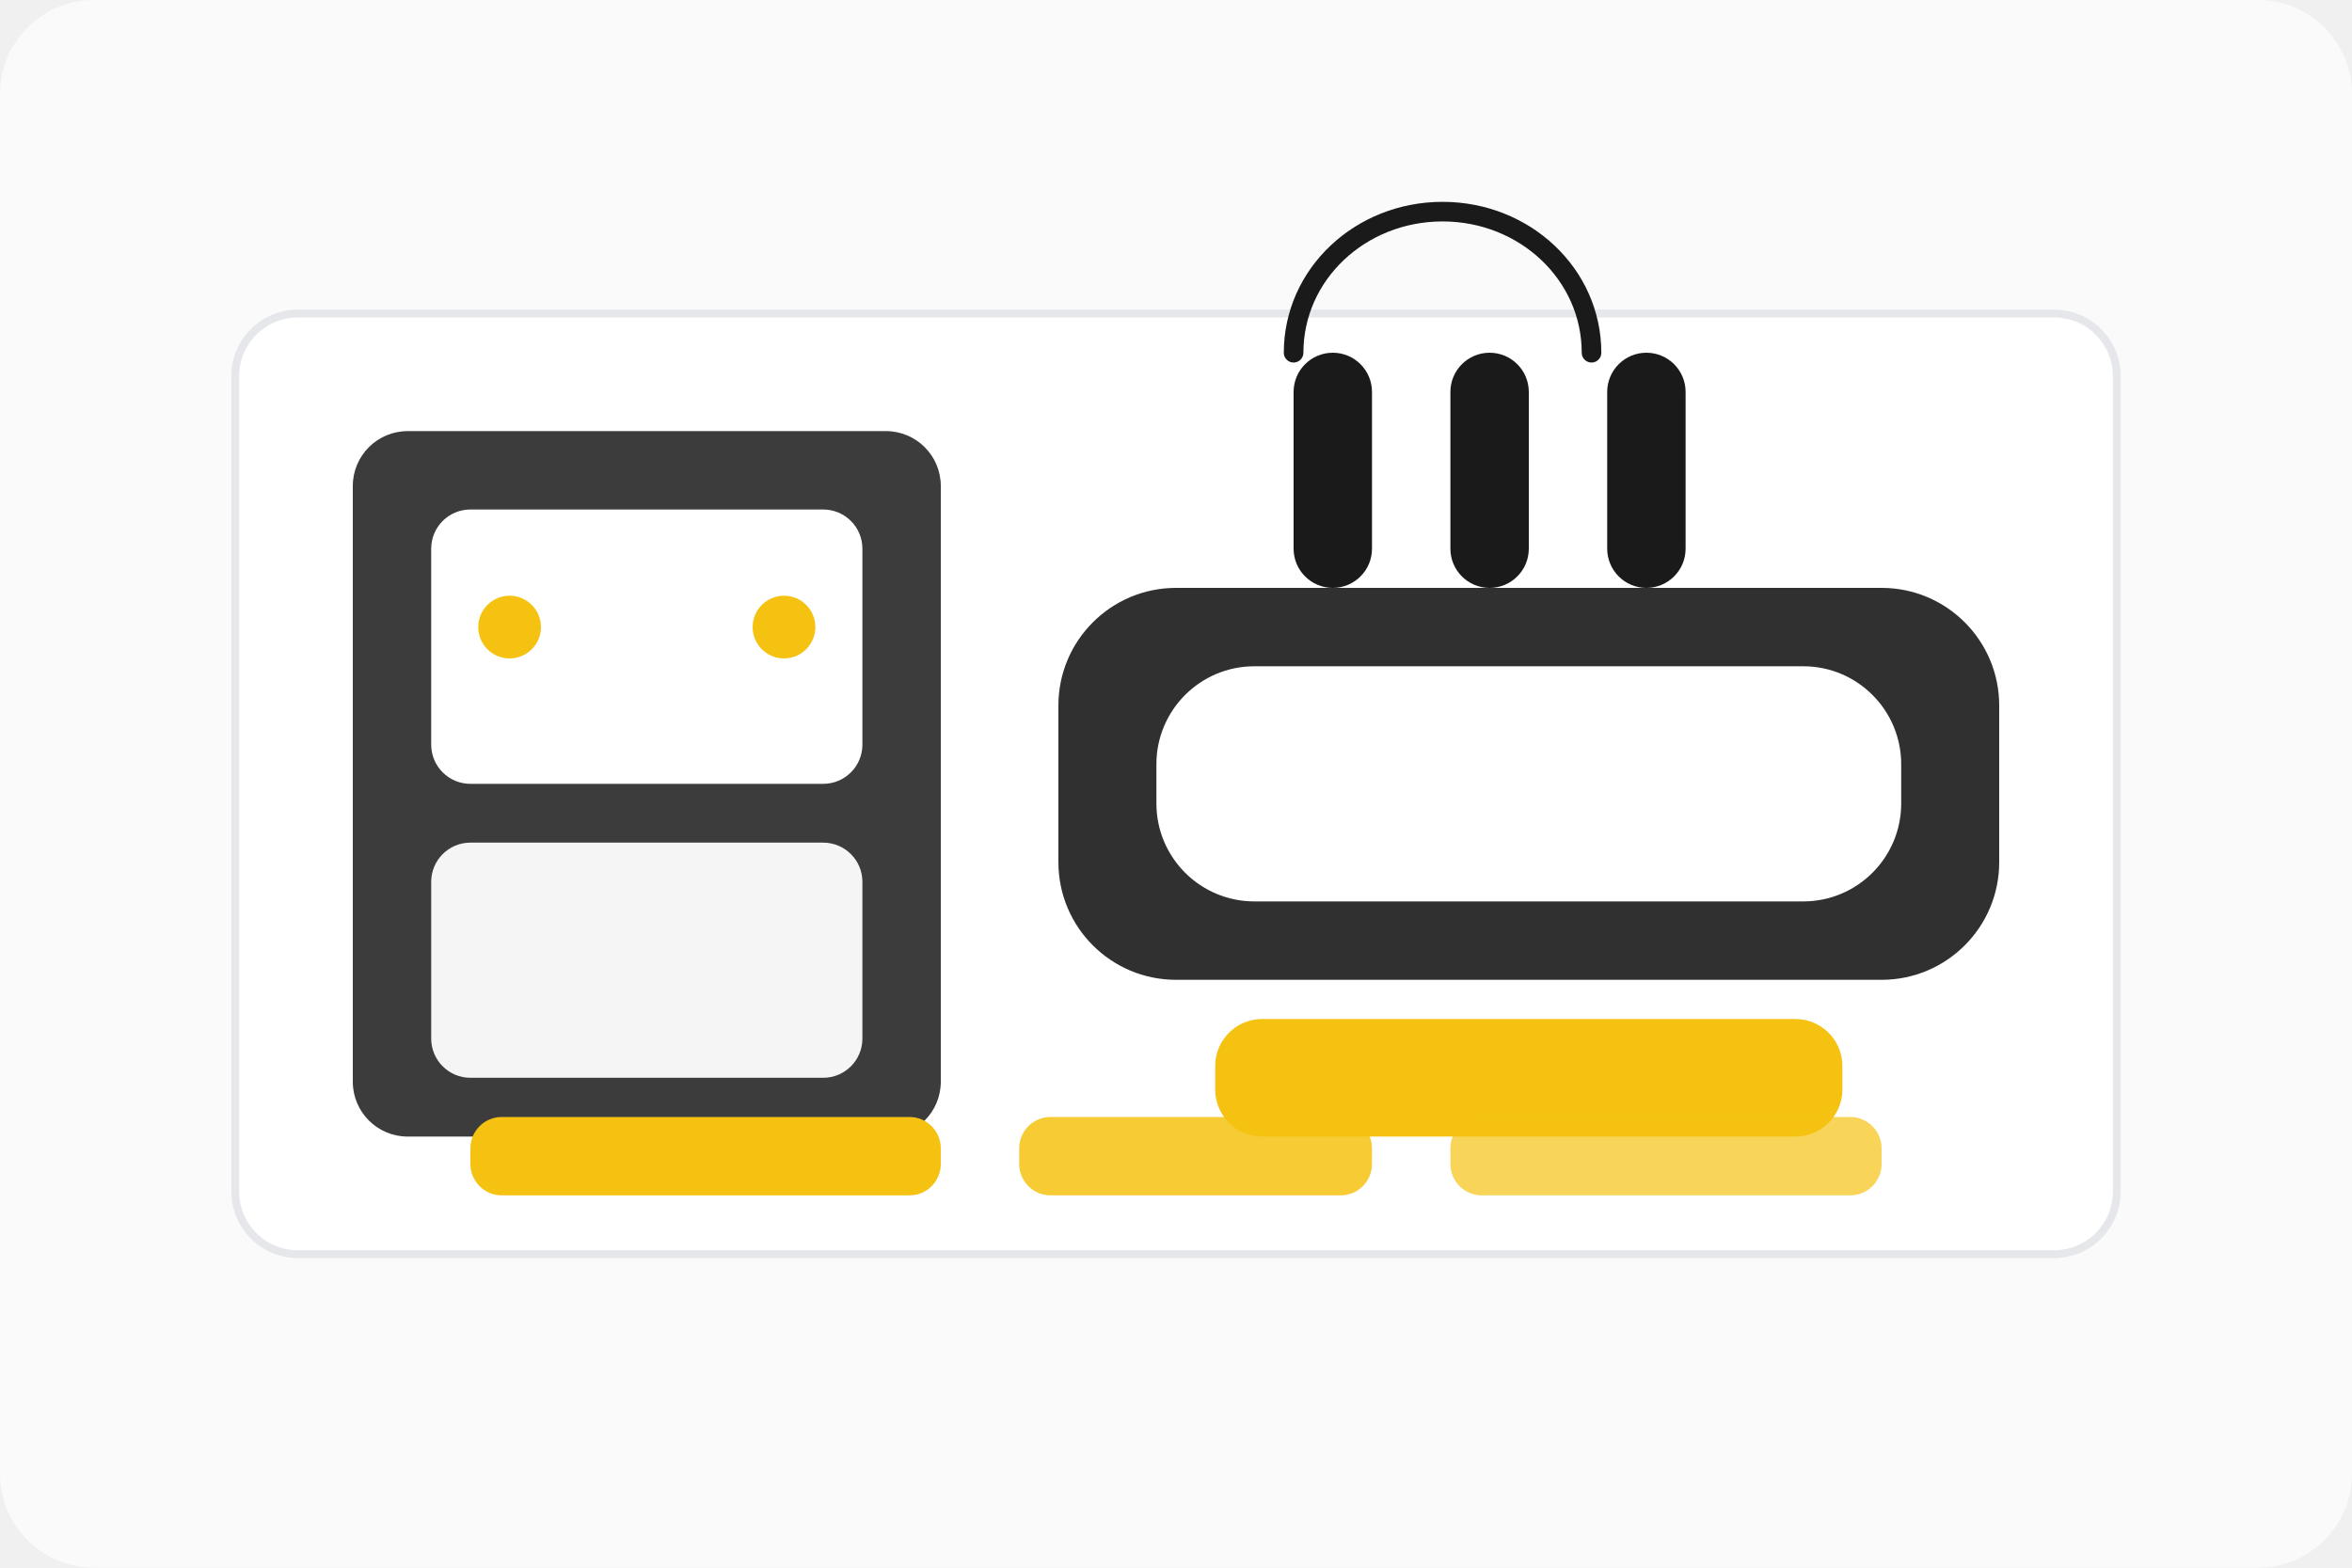
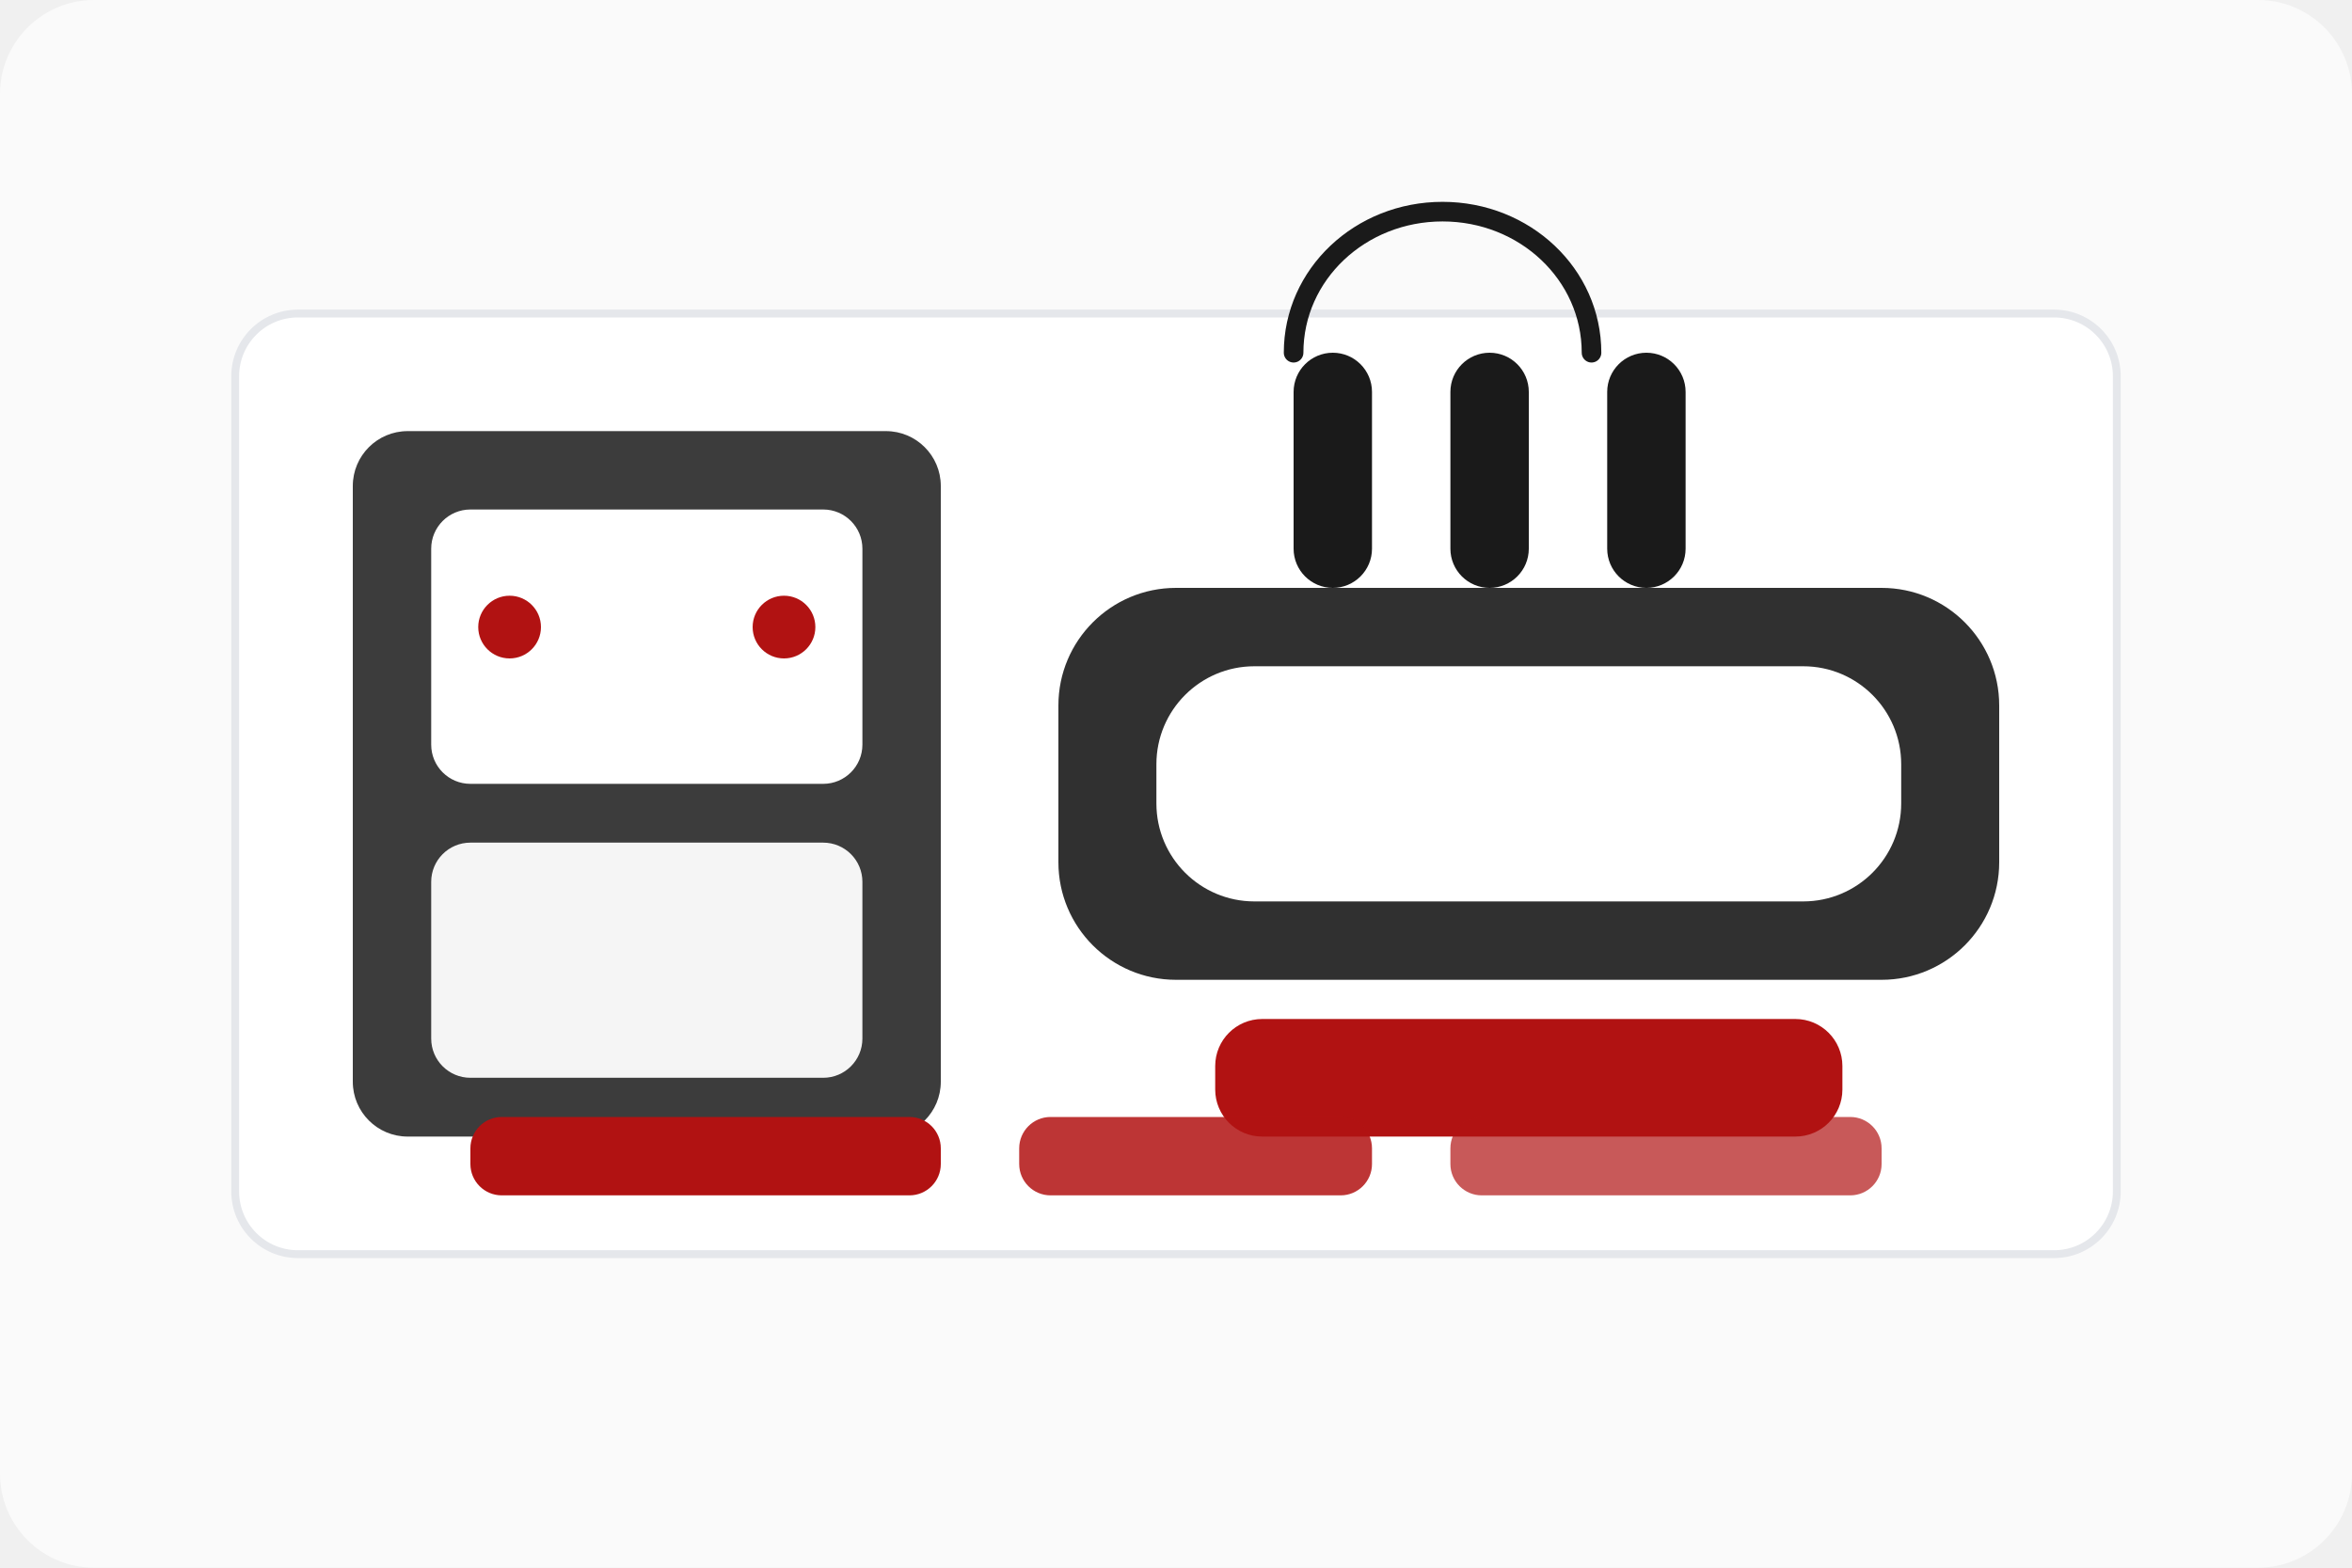
<svg xmlns="http://www.w3.org/2000/svg" width="1200" height="800" viewBox="0 0 1200 800" role="img" aria-labelledby="bathTitle bathDesc">
  <rect width="1200" height="800" rx="48" fill="#fafafa" />
  <rect x="120" y="160" width="960" height="480" rx="32" fill="#ffffff" stroke="#e5e7eb" stroke-width="4" />
  <rect x="180" y="220" width="300" height="360" rx="28" fill="#1a1a1a" opacity="0.85" />
  <rect x="220" y="260" width="220" height="140" rx="20" fill="#ffffff" />
  <rect x="220" y="430" width="220" height="120" rx="20" fill="#f5f5f5" />
-   <circle cx="260" cy="320" r="16" fill="#f5c211" />
-   <circle cx="400" cy="320" r="16" fill="#f5c211" />
+   <circle cx="260" cy="320" r="16" fill="#b11212" />
+   <circle cx="400" cy="320" r="16" fill="#b11212" />
  <rect x="540" y="300" width="480" height="200" rx="60" fill="#1a1a1a" opacity="0.9" />
  <rect x="590" y="340" width="380" height="120" rx="50" fill="#ffffff" />
-   <rect x="620" y="520" width="320" height="60" rx="24" fill="#f5c211" />
+   <rect x="620" y="520" width="320" height="60" rx="24" fill="#b11212" />
  <rect x="660" y="180" width="40" height="120" rx="20" fill="#1a1a1a" />
  <rect x="740" y="180" width="40" height="120" rx="20" fill="#1a1a1a" />
  <rect x="820" y="180" width="40" height="120" rx="20" fill="#1a1a1a" />
  <path d="M660 180c0-40 34-72 76-72s76 32 76 72" stroke="#1a1a1a" stroke-width="10" fill="none" stroke-linecap="round" />
-   <rect x="240" y="570" width="240" height="40" rx="16" fill="#f5c211" />
-   <rect x="520" y="570" width="180" height="40" rx="16" fill="#f5c211" opacity="0.85" />
-   <rect x="740" y="570" width="220" height="40" rx="16" fill="#f5c211" opacity="0.7" />
+   <rect x="240" y="570" width="240" height="40" rx="16" fill="#b11212" />
+   <rect x="520" y="570" width="180" height="40" rx="16" fill="#b11212" opacity="0.85" />
+   <rect x="740" y="570" width="220" height="40" rx="16" fill="#b11212" opacity="0.7" />
</svg>
